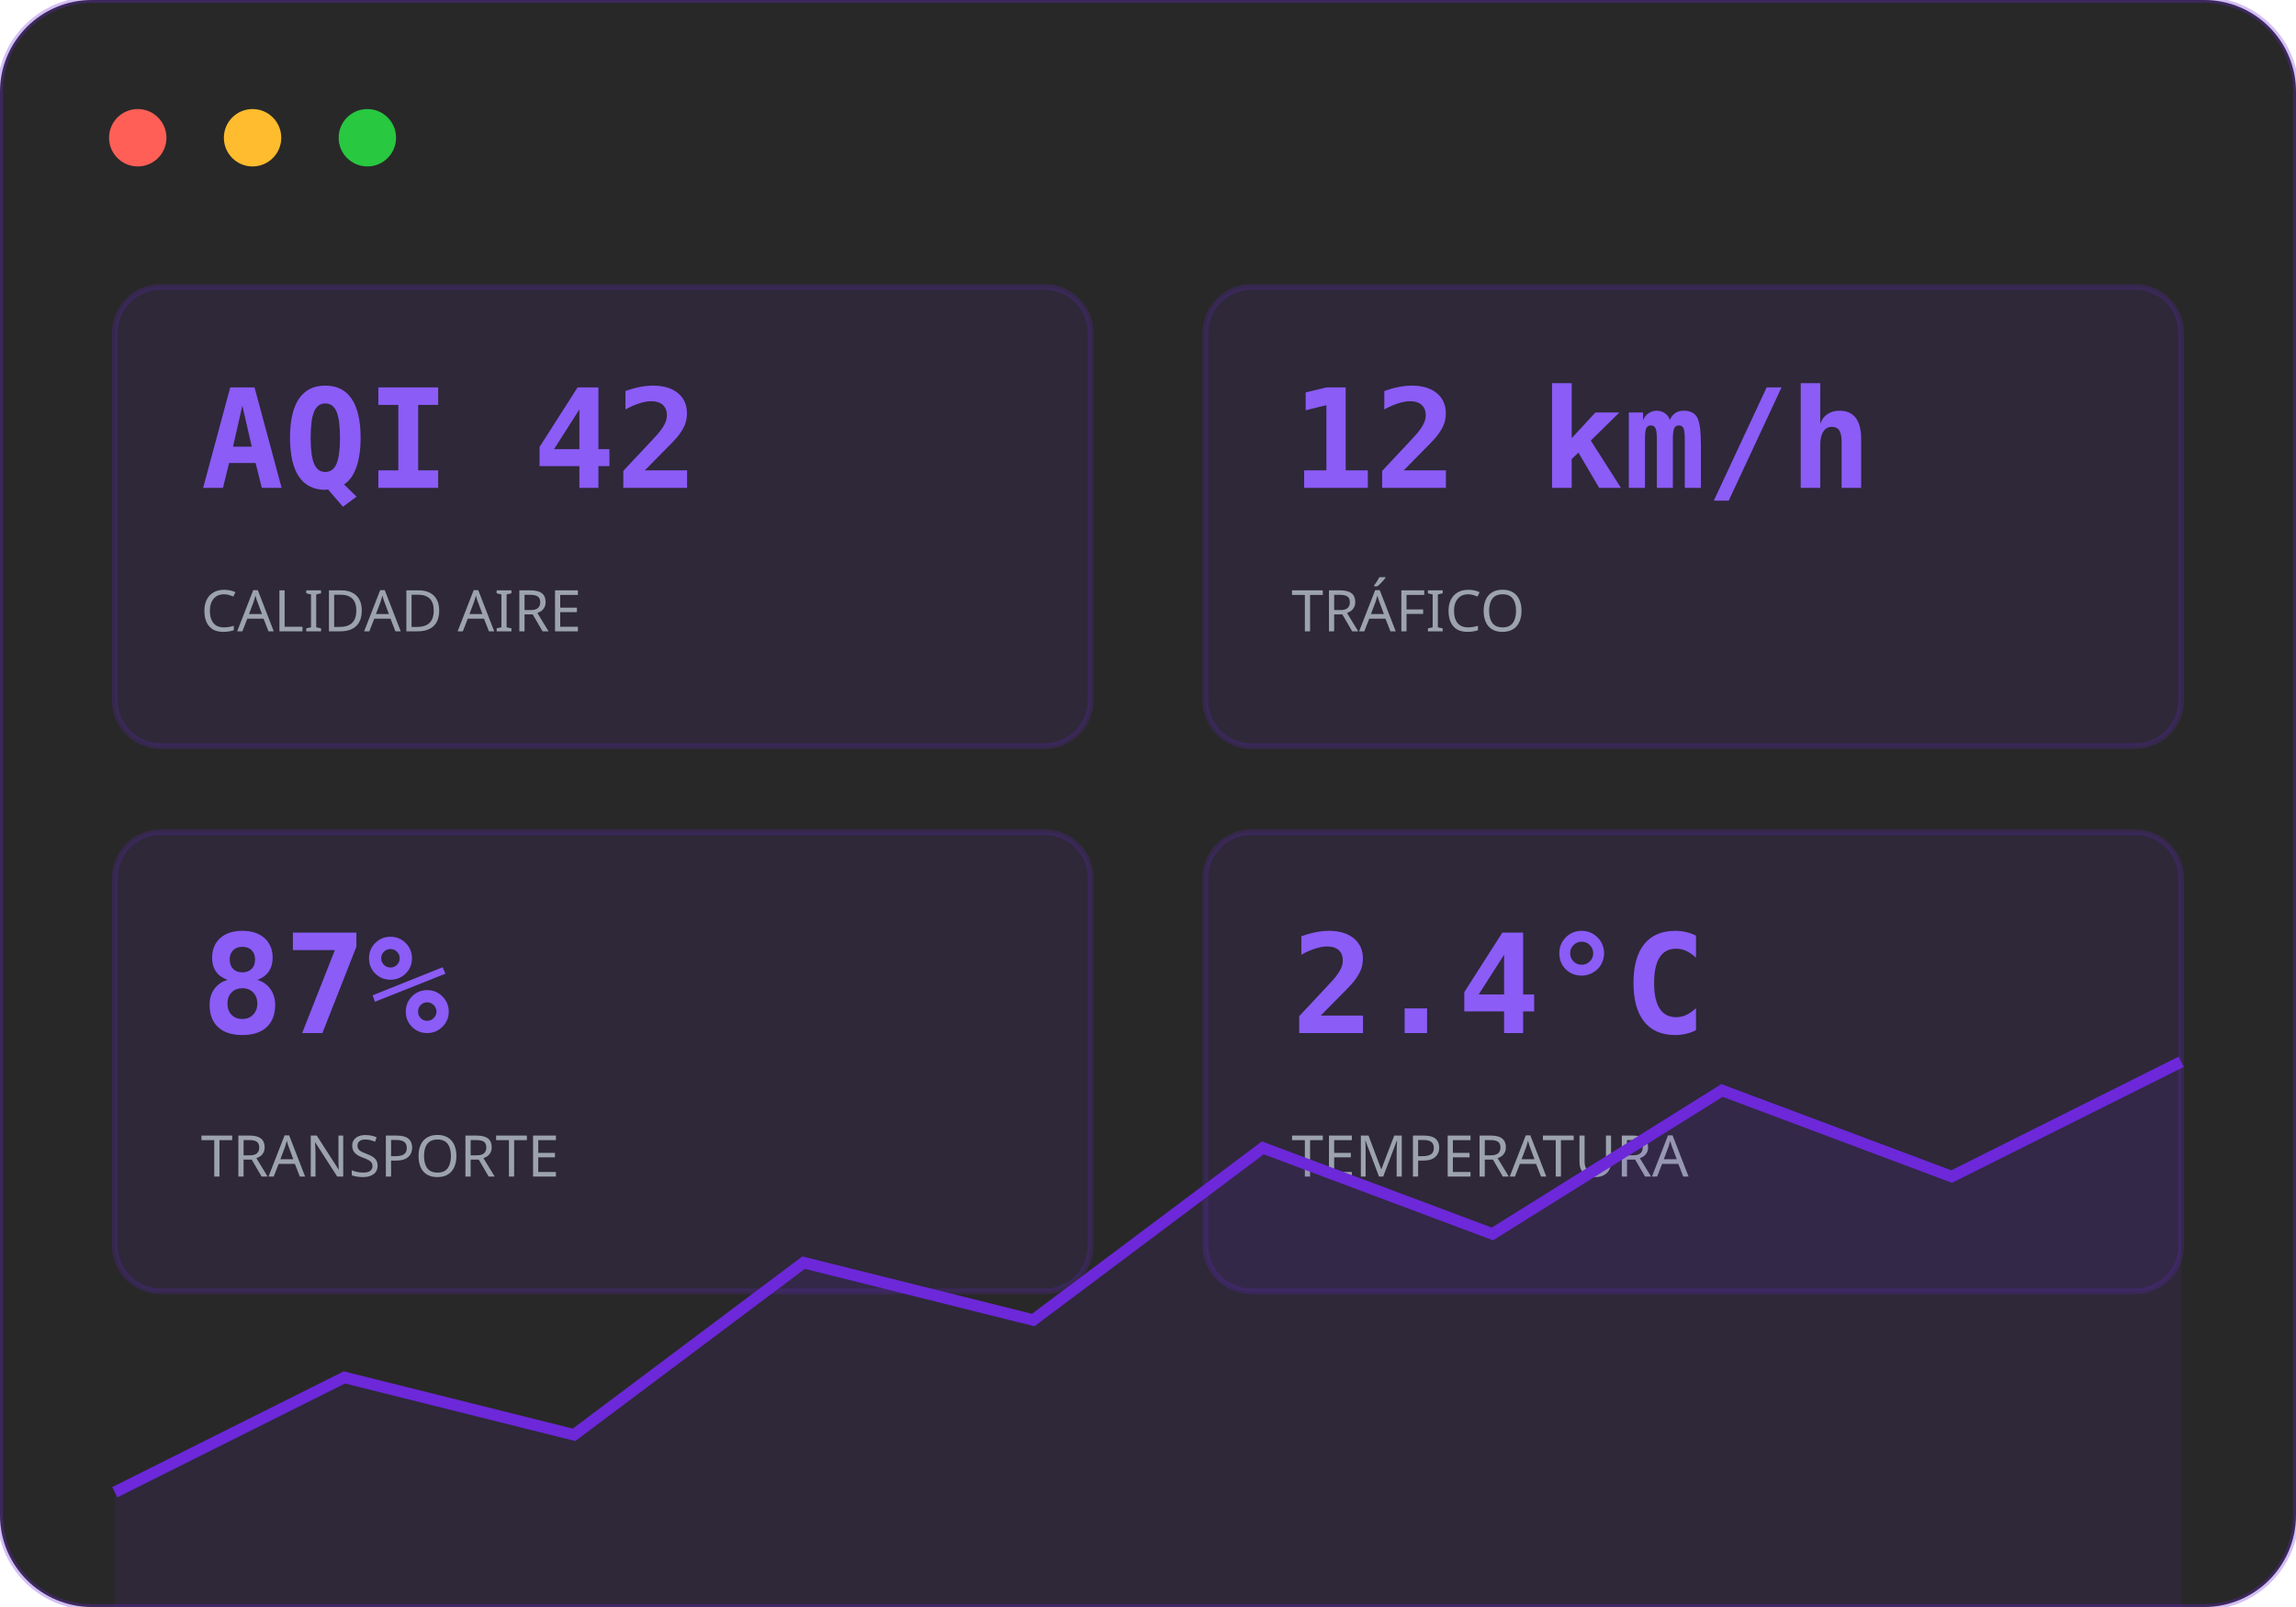
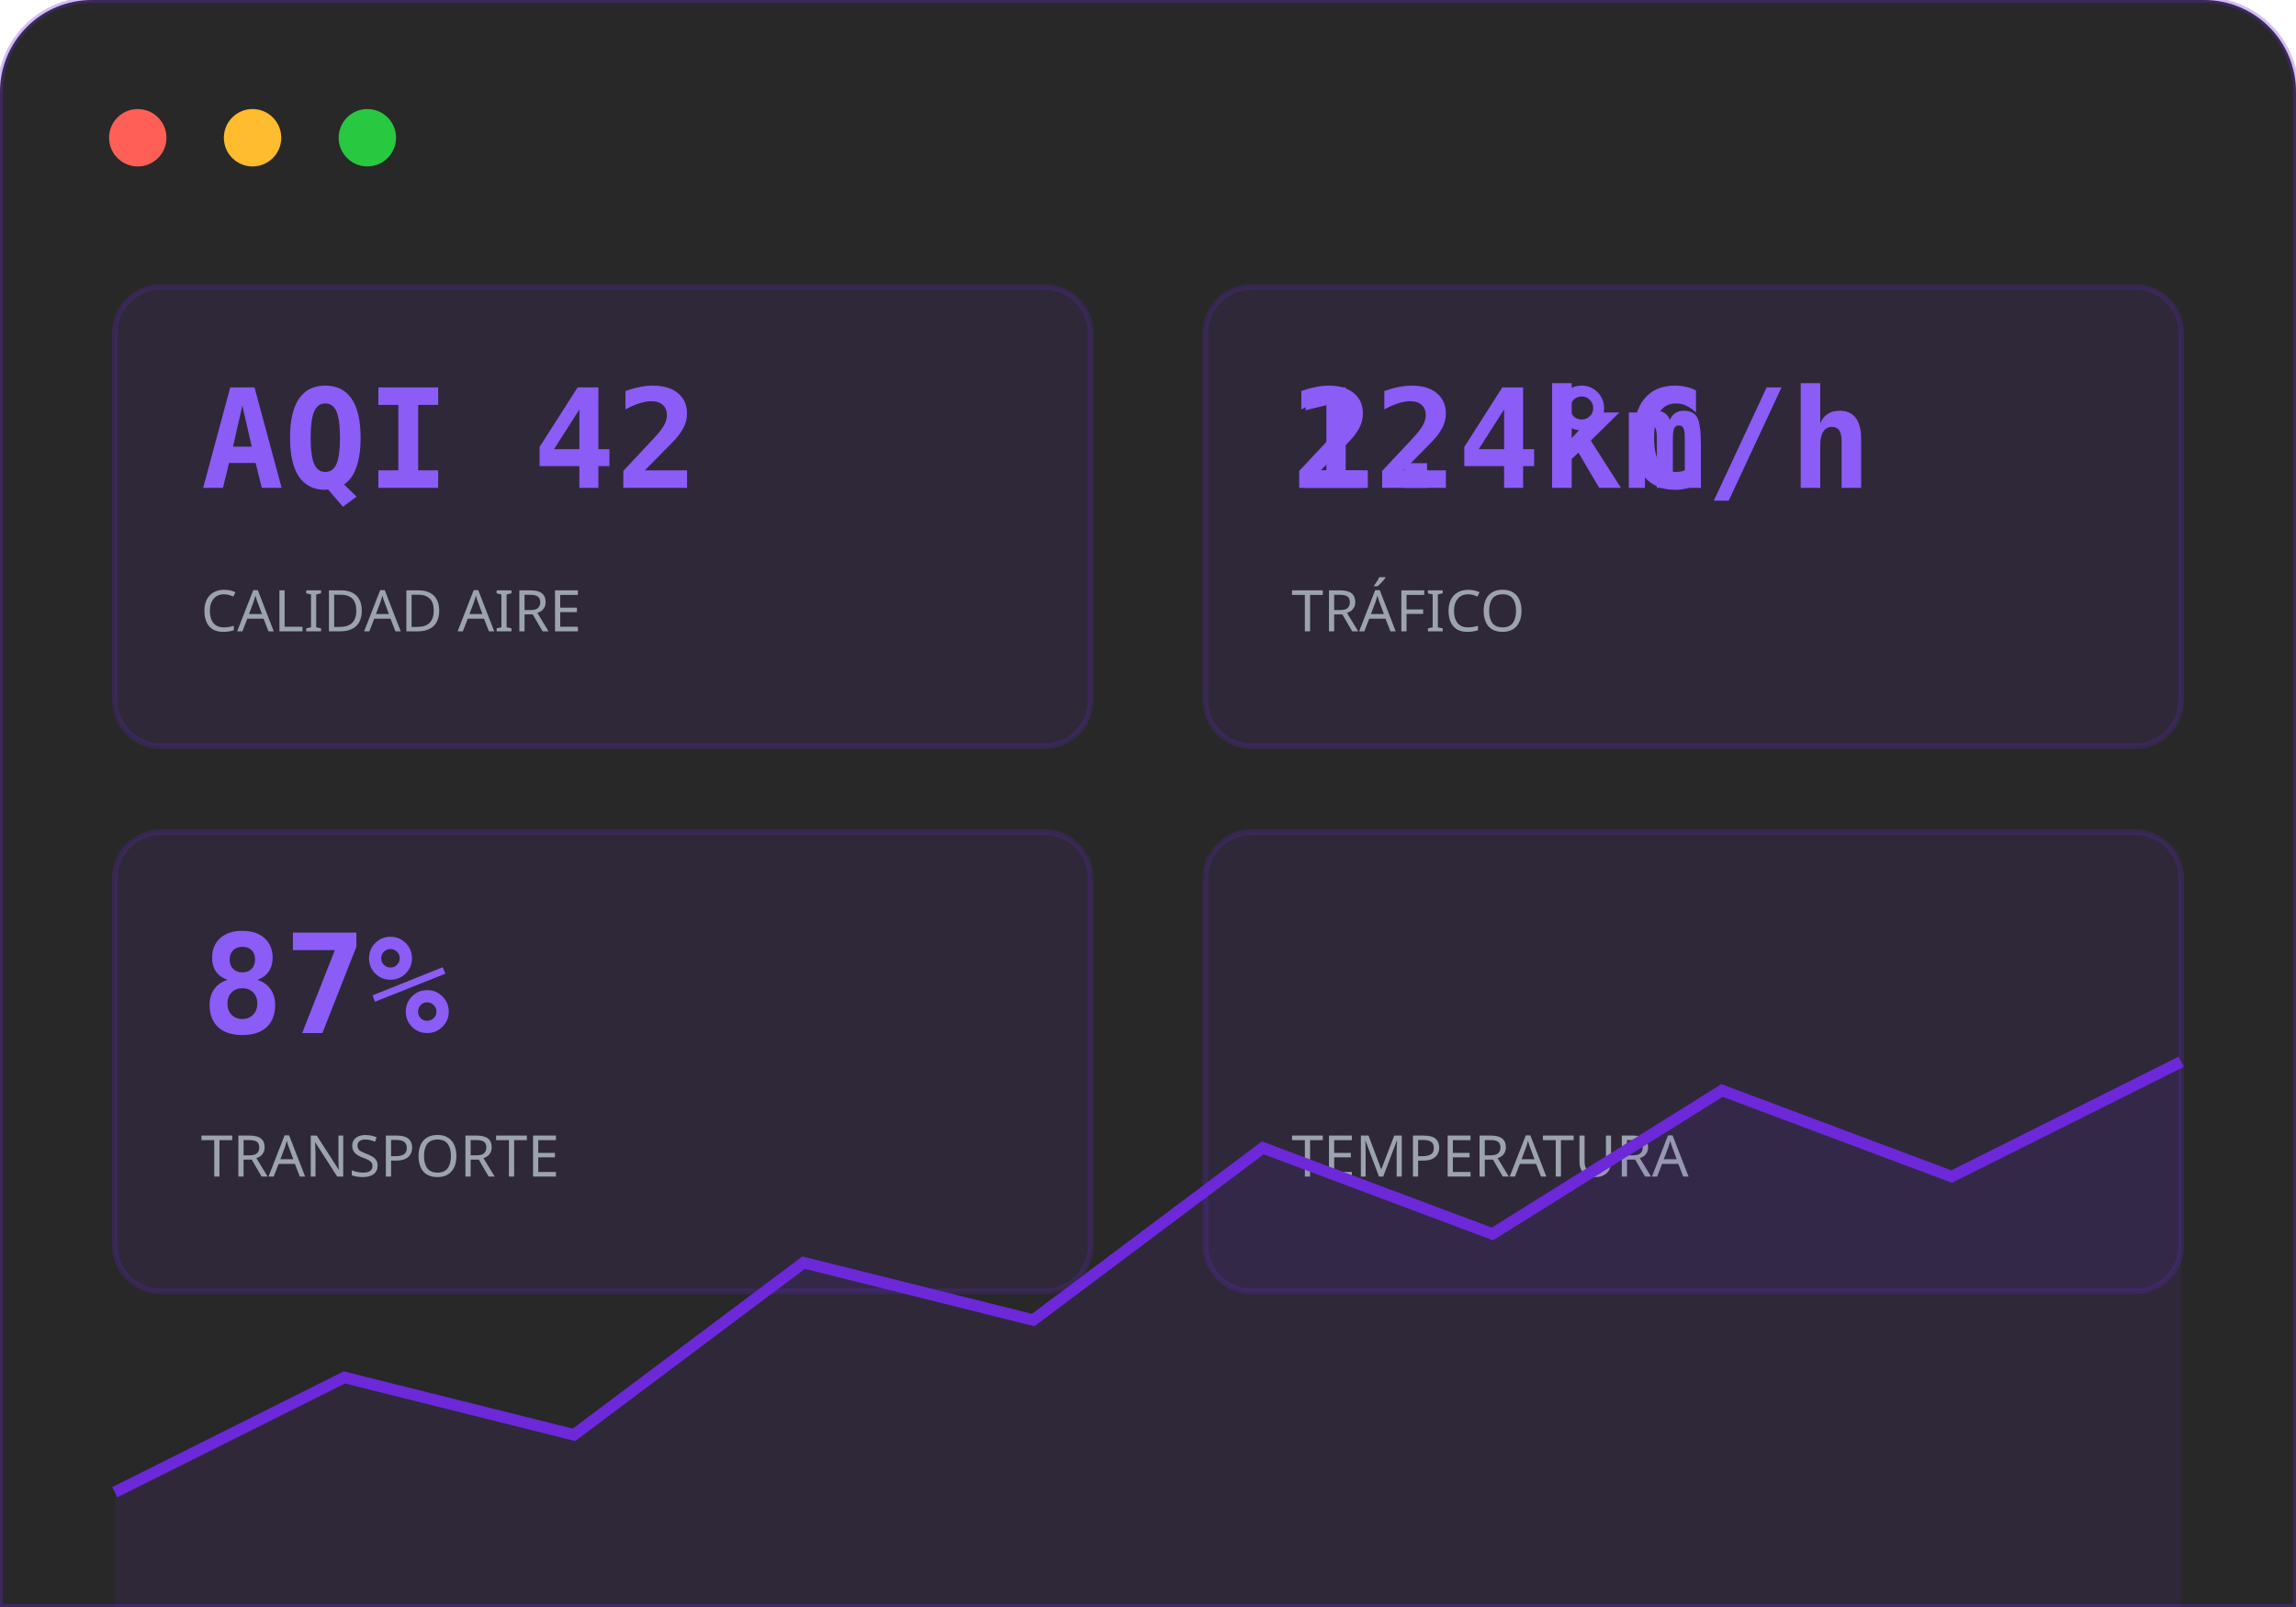
<svg xmlns="http://www.w3.org/2000/svg" width="400" height="280" viewBox="0 0 400 280" fill="none">
-   <rect width="400" height="280" rx="16" fill="#111111" fill-opacity="0.9" stroke="#6D28D9" stroke-opacity="0.3" />
+   <path d="M0 16C0 7.163 7.163 0 16 0H384C392.837 0 400 7.163 400 16V280H0V16Z" fill="#111111" fill-opacity="0.9" stroke="#6D28D9" stroke-opacity="0.3" />
  <circle cx="24" cy="24" r="5" fill="#FF5F57" />
  <circle cx="44" cy="24" r="5" fill="#FEBC2E" />
  <circle cx="64" cy="24" r="5" fill="#28C840" />
  <rect x="20" y="50" width="170" height="80" rx="8" fill="#6D28D9" fill-opacity="0.1" stroke="#6D28D9" stroke-opacity="0.2" />
  <text x="35" y="85" fill="#8B5CF6" font-family="monospace" font-size="24" font-weight="bold">AQI 42</text>
  <text x="35" y="110" fill="#9CA3AF" font-family="sans-serif" font-size="10">CALIDAD AIRE</text>
  <rect x="210" y="50" width="170" height="80" rx="8" fill="#6D28D9" fill-opacity="0.1" stroke="#6D28D9" stroke-opacity="0.2" />
  <text x="225" y="85" fill="#8B5CF6" font-family="monospace" font-size="24" font-weight="bold">12 km/h</text>
  <text x="225" y="110" fill="#9CA3AF" font-family="sans-serif" font-size="10">TRÁFICO</text>
  <rect x="20" y="145" width="170" height="80" rx="8" fill="#6D28D9" fill-opacity="0.1" stroke="#6D28D9" stroke-opacity="0.2" />
  <text x="35" y="180" fill="#8B5CF6" font-family="monospace" font-size="24" font-weight="bold">87%</text>
  <text x="35" y="205" fill="#9CA3AF" font-family="sans-serif" font-size="10">TRANSPORTE</text>
  <rect x="210" y="145" width="170" height="80" rx="8" fill="#6D28D9" fill-opacity="0.1" stroke="#6D28D9" stroke-opacity="0.2" />
-   <text x="225" y="180" fill="#8B5CF6" font-family="monospace" font-size="24" font-weight="bold">2.4°C</text>
+   <text x="225" y="85" fill="#8B5CF6" font-family="monospace" font-size="24" font-weight="bold">2.4°C</text>
  <text x="225" y="205" fill="#9CA3AF" font-family="sans-serif" font-size="10">TEMPERATURA</text>
  <path d="M20 260 L60 240 L100 250 L140 220 L180 230 L220 200 L260 215 L300 190 L340 205 L380 185" stroke="#6D28D9" stroke-width="2" fill="none" />
  <path d="M20 260 L60 240 L100 250 L140 220 L180 230 L220 200 L260 215 L300 190 L340 205 L380 185 L380 280 L20 280 Z" fill="#6D28D9" fill-opacity="0.1" />
</svg>
